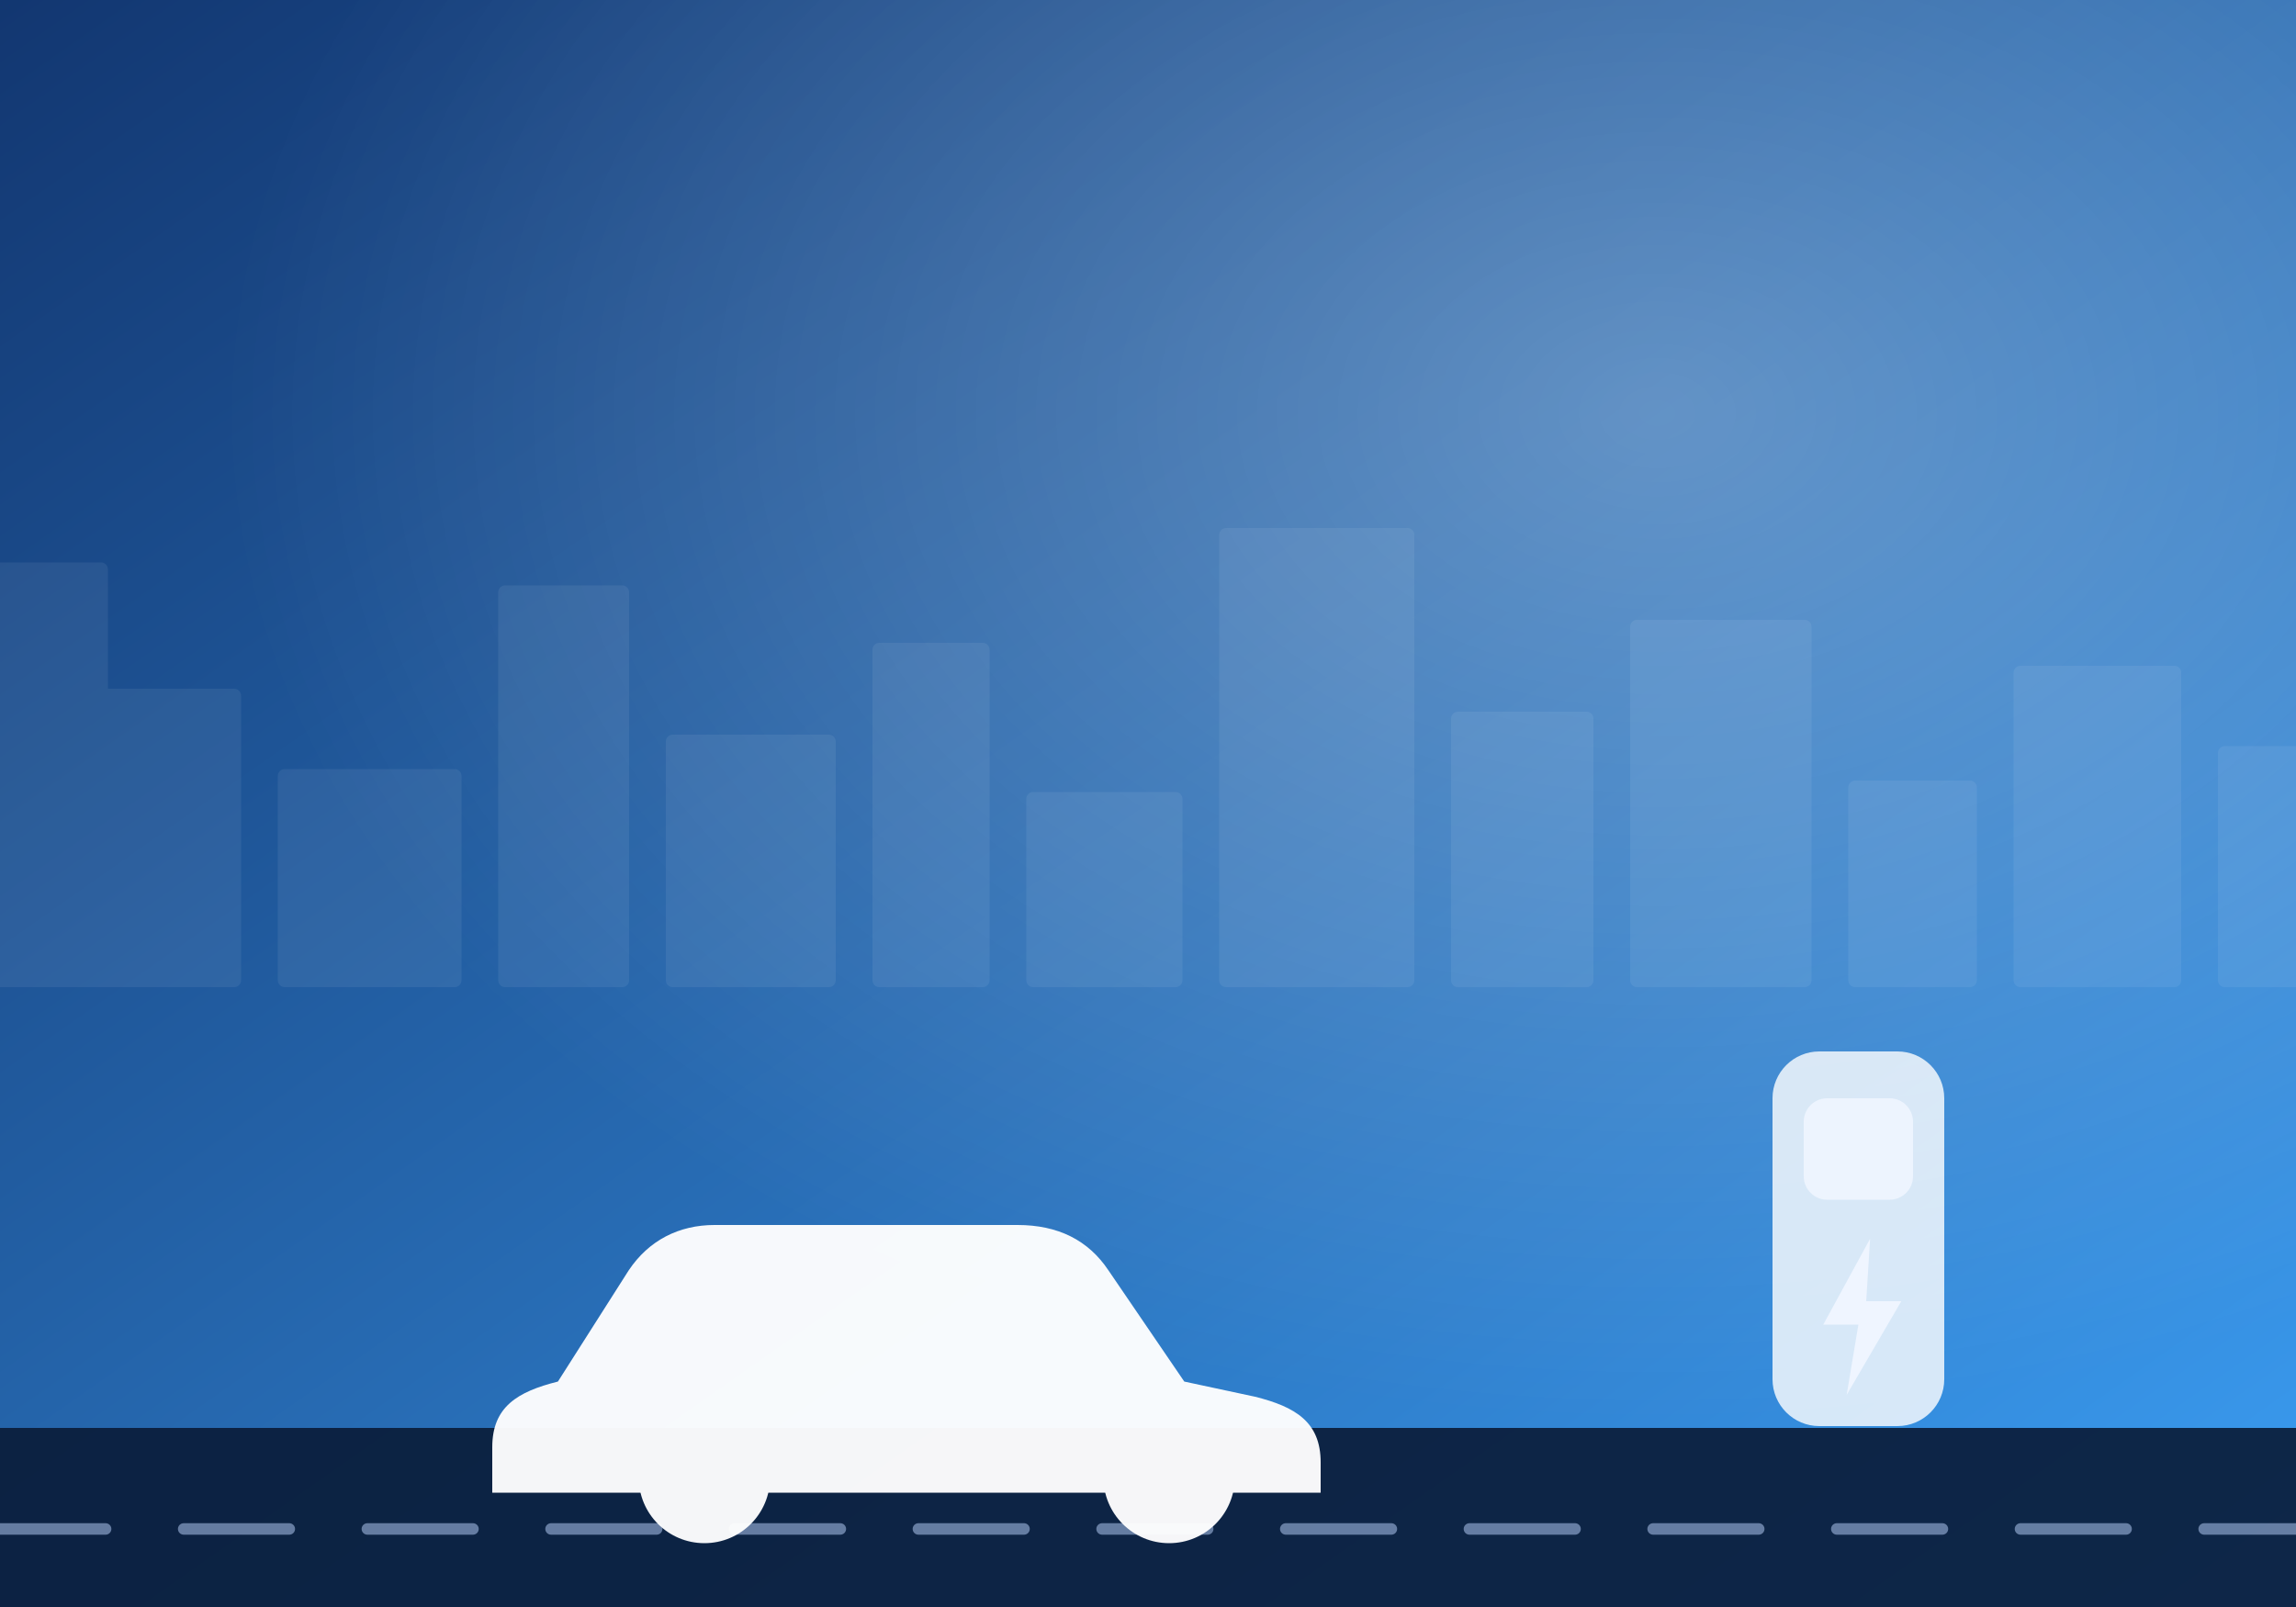
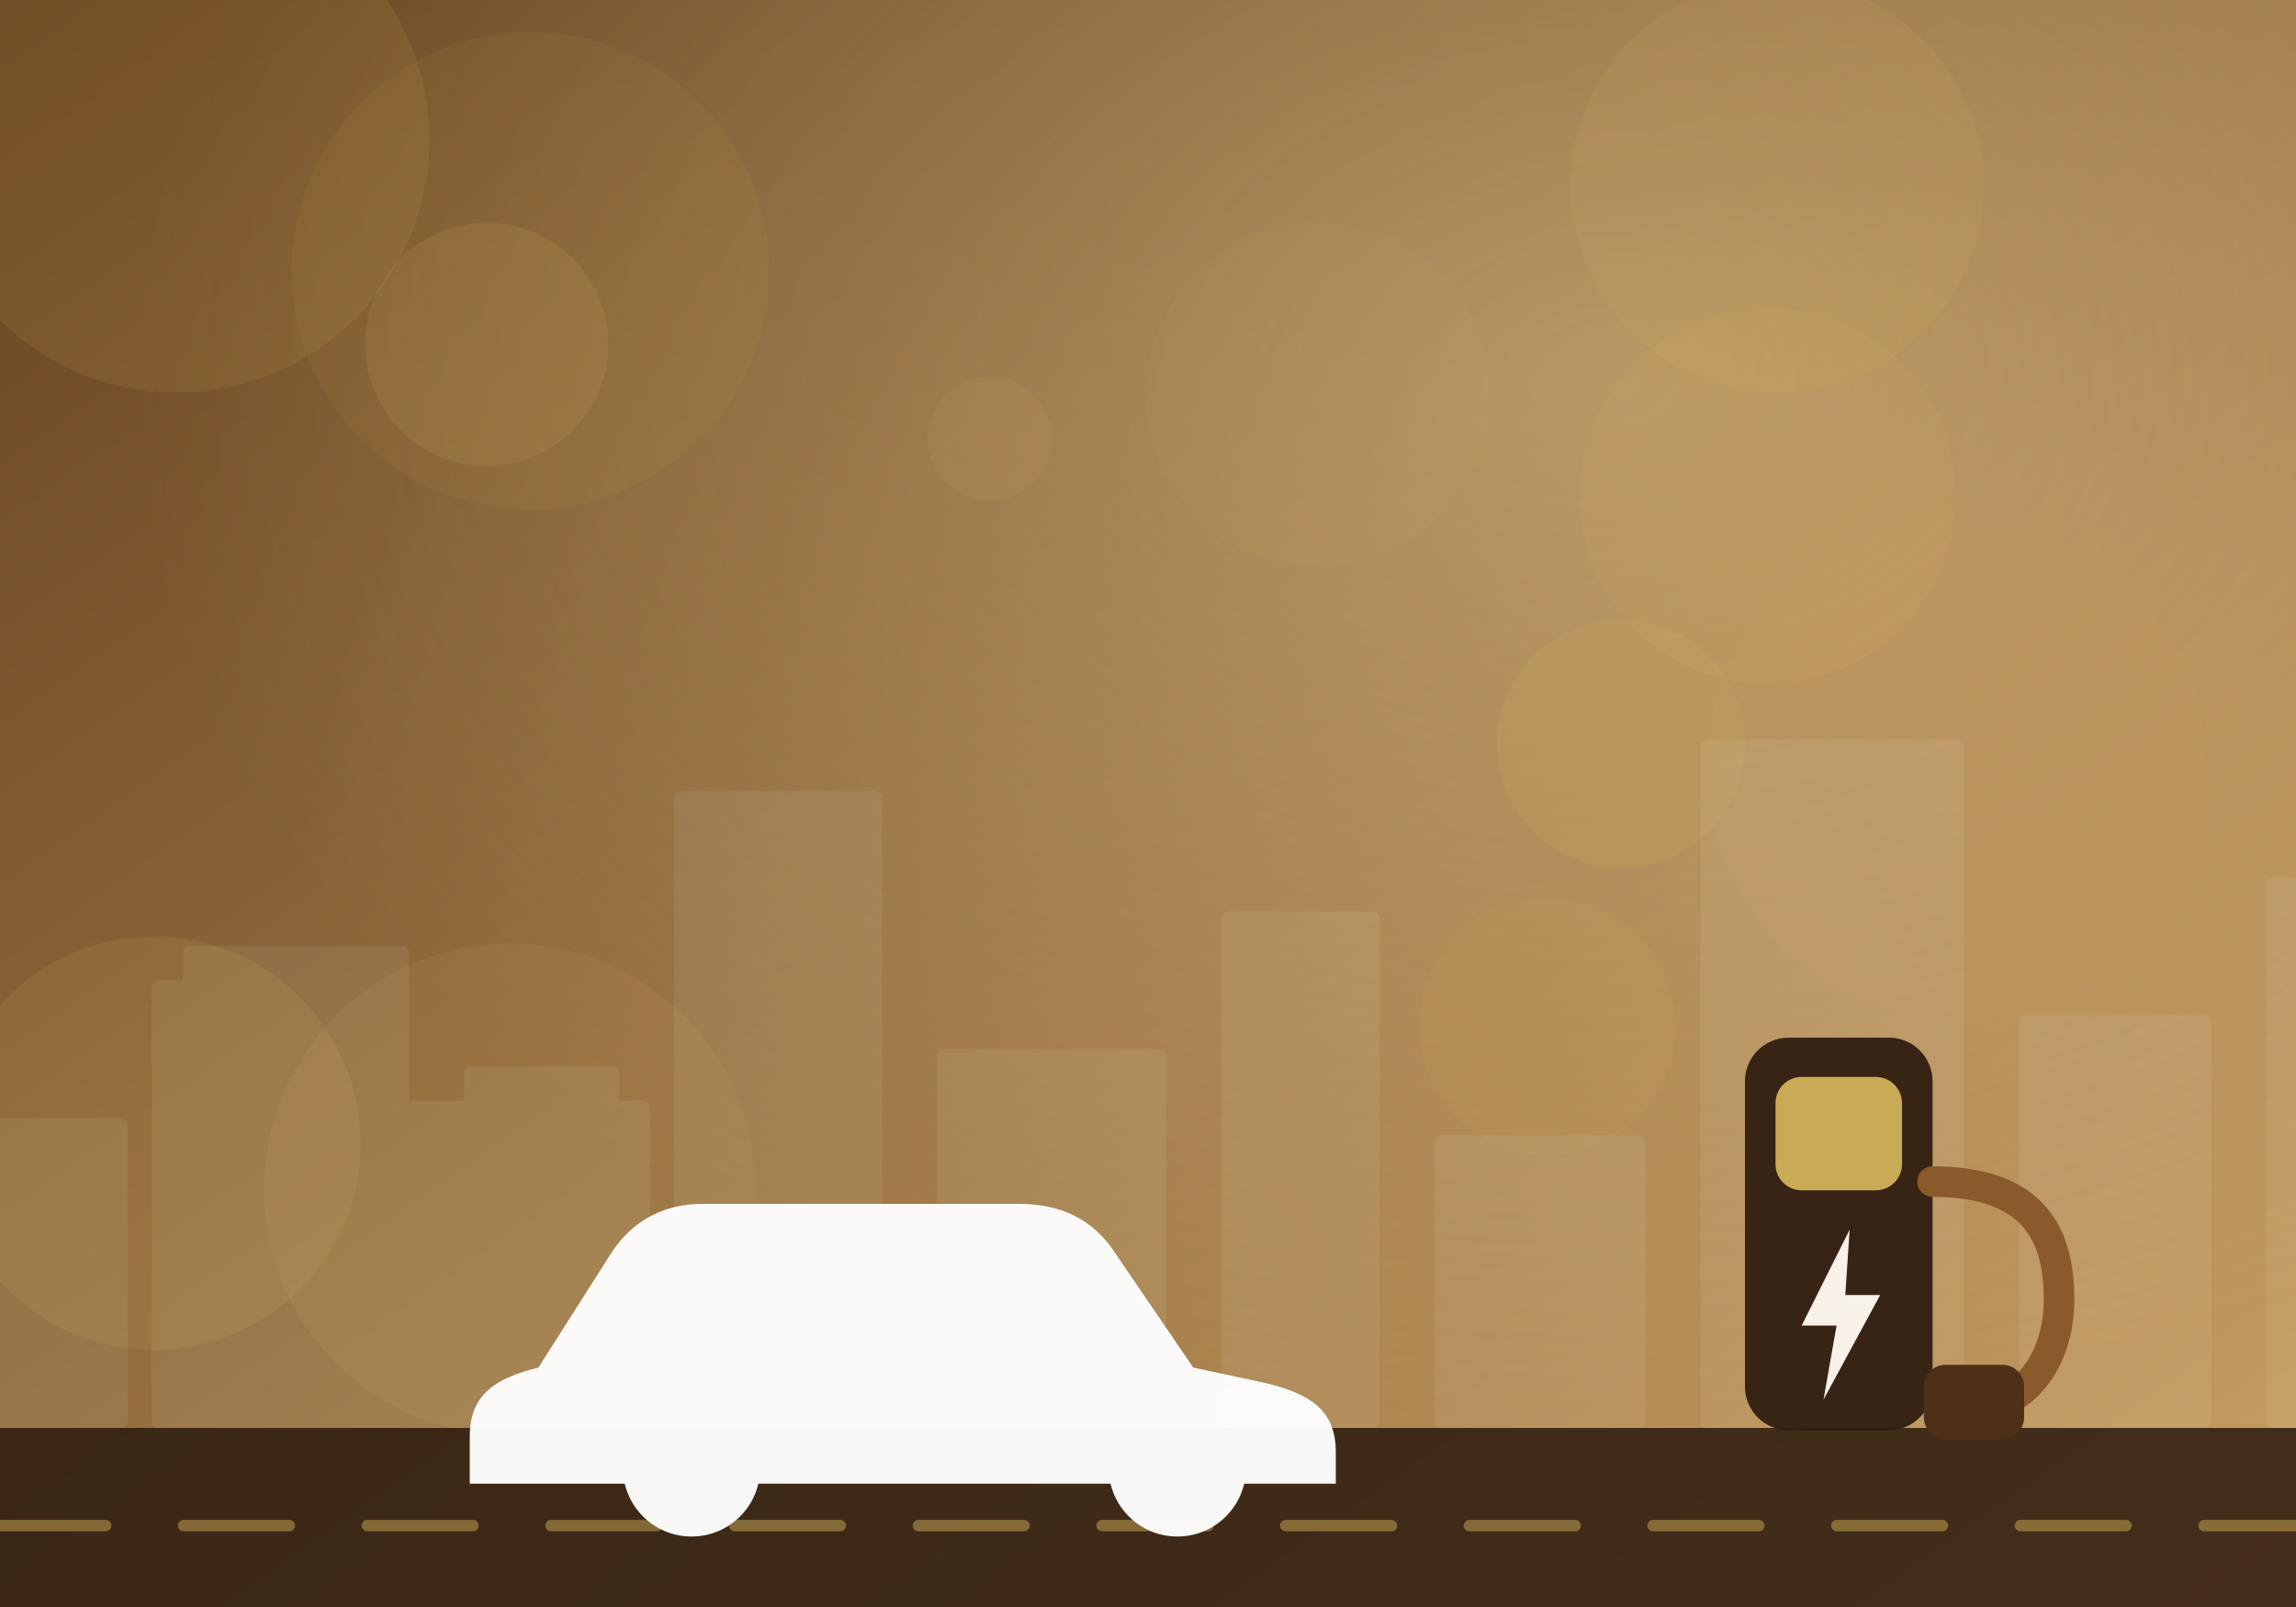
<svg xmlns="http://www.w3.org/2000/svg" viewBox="0 0 1000 700" width="1000" height="700" role="img">
  <defs>
    <linearGradient id="bg" x1="0" y1="0" x2="1" y2="1">
-       <stop offset="0" stop-color="#123670" />
-       <stop offset="1" stop-color="#3b9df2" />
+       <stop offset="0" stop-color="#66421f" />
+       <stop offset="1" stop-color="#c9a063" />
    </linearGradient>
-     <radialGradient id="glow" cx="72%" cy="26%" r="62%">
-       <stop offset="0" stop-color="#ffffff" stop-opacity=".28" />
-       <stop offset="1" stop-color="#ffffff" stop-opacity="0" />
+     <radialGradient id="glow" cx="70%" cy="24%" r="64%">
+       <stop offset="0" stop-color="#ffe6b0" stop-opacity=".34" />
+       <stop offset="1" stop-color="#ffe6b0" stop-opacity="0" />
    </radialGradient>
  </defs>
  <rect width="1000" height="700" fill="url(#bg)" />
  <rect width="1000" height="700" fill="url(#glow)" />
-   <g fill="#ffffff" opacity="0.07">
-     <rect x="-20" y="360" width="46" height="70" rx="3" />
-     <rect x="42" y="300" width="63" height="130" rx="3" />
-     <rect x="121" y="335" width="80" height="95" rx="3" />
-     <rect x="217" y="255" width="57" height="175" rx="3" />
-     <rect x="290" y="320" width="74" height="110" rx="3" />
-     <rect x="380" y="280" width="51" height="150" rx="3" />
-     <rect x="447" y="345" width="68" height="85" rx="3" />
-     <rect x="531" y="230" width="85" height="200" rx="3" />
-     <rect x="632" y="310" width="62" height="120" rx="3" />
-     <rect x="710" y="270" width="79" height="160" rx="3" />
-     <rect x="805" y="340" width="56" height="90" rx="3" />
-     <rect x="877" y="290" width="73" height="140" rx="3" />
-     <rect x="966" y="325" width="50" height="105" rx="3" />
-     <rect x="-20" y="245" width="67" height="185" rx="3" />
+   <circle cx="770" cy="216" r="82" fill="#d9b85c" opacity="0.107" />
+   <circle cx="67" cy="498" r="90" fill="#d9b85c" opacity="0.122" />
+   <circle cx="212" cy="150" r="53" fill="#d9b85c" opacity="0.120" />
+   <circle cx="674" cy="447" r="56" fill="#d9b85c" opacity="0.073" />
+   <circle cx="774" cy="81" r="90" fill="#d9b85c" opacity="0.090" />
+   <circle cx="574" cy="172" r="75" fill="#d9b85c" opacity="0.047" />
+   <circle cx="431" cy="191" r="27" fill="#d9b85c" opacity="0.085" />
+   <circle cx="222" cy="518" r="107" fill="#d9b85c" opacity="0.095" />
+   <circle cx="231" cy="118" r="104" fill="#d9b85c" opacity="0.060" />
+   <circle cx="706" cy="324" r="54" fill="#d9b85c" opacity="0.114" />
+   <circle cx="77" cy="61" r="110" fill="#d9b85c" opacity="0.106" />
+   <circle cx="852" cy="335" r="109" fill="#d9b85c" opacity="0.040" />
+   <g fill="#f7f1e7" opacity="0.08">
+     <rect x="-20" y="517" width="62.1" height="105" rx="3" />
+     <rect x="66.1" y="427" width="85.05" height="195" rx="3" />
+     <rect x="175.15" y="479.5" width="108" height="142.5" rx="3" />
+     <rect x="307.15" y="359.5" width="76.95" height="262.5" rx="3" />
+     <rect x="408.1" y="457" width="99.9" height="165" rx="3" />
+     <rect x="532" y="397" width="68.85" height="225" rx="3" />
+     <rect x="624.85" y="494.5" width="91.8" height="127.5" rx="3" />
+     <rect x="740.65" y="322" width="114.75" height="300" rx="3" />
+     <rect x="879.4" y="442" width="83.7" height="180" rx="3" />
+     <rect x="987.1" y="382" width="106.65" height="240" rx="3" />
+     <rect x="-20" y="487" width="75.6" height="135" rx="3" />
+     <rect x="79.6" y="412" width="98.55" height="210" rx="3" />
+     <rect x="202.15" y="464.5" width="67.5" height="157.5" rx="3" />
+     <rect x="293.65" y="344.5" width="90.45" height="277.5" rx="3" />
  </g>
-   <rect x="0" y="622" width="1000" height="78" fill="#0a1c3a" opacity=".92" />
-   <g stroke="#bed6ff" stroke-width="5" stroke-linecap="round" opacity=".5" stroke-dasharray="46 34">
-     <line x1="0" y1="666" x2="1000" y2="666" />
+   <rect x="0" y="622" width="1000" height="78" fill="#2b1a0e" opacity=".85" />
+   <g stroke="#d9b85c" stroke-width="5" stroke-linecap="round" opacity=".45" stroke-dasharray="46 34">
+     <line x1="0" y1="664.545" x2="1000" y2="664.545" />
  </g>
-   <g transform="translate(772 458) scale(1.7)" fill="rgba(255,255,255,.8)">
-     <rect x="0" y="0" width="44" height="96" rx="12" />
-     <rect x="8" y="12" width="28" height="26" rx="6" fill="#eff5ff" opacity=".9" />
-     <path d="M25 48l-12 22h9l-3 18 14-24h-9z" fill="#eff5ff" />
-   </g>
-   <g transform="translate(210 516) scale(2.2)" fill="#ffffff" opacity="0.96">
+   <g transform="translate(200 506) scale(2.3)" fill="#ffffff" opacity="0.96">
    <path d="M2 52c0-8 5-11 13-13l14-22c4-6 10-9 17-9h60c8 0 14 3 18 9l15 22 14 3c8 2 13 5 13 13v6H2z" />
    <circle cx="44" cy="58" r="13" />
    <circle cx="136" cy="58" r="13" />
  </g>
+   <g transform="translate(760 452) scale(0.95)">
+     <rect x="0" y="0" width="86" height="180" rx="20" fill="#2b1a0e" opacity=".92" />
+     <rect x="14" y="18" width="58" height="52" rx="12" fill="#d9b85c" opacity=".9" />
+     <path d="M48 88l-22 44h16l-6 34 26-48H46z" fill="#f7f1e7" />
+     <path d="M86 66c48 0 58 26 58 54s-16 52-48 52" stroke="#8a5a2b" stroke-width="14" fill="none" stroke-linecap="round" />
+     <rect x="82" y="150" width="46" height="34" rx="10" fill="#4e3018" />
+   </g>
</svg>
